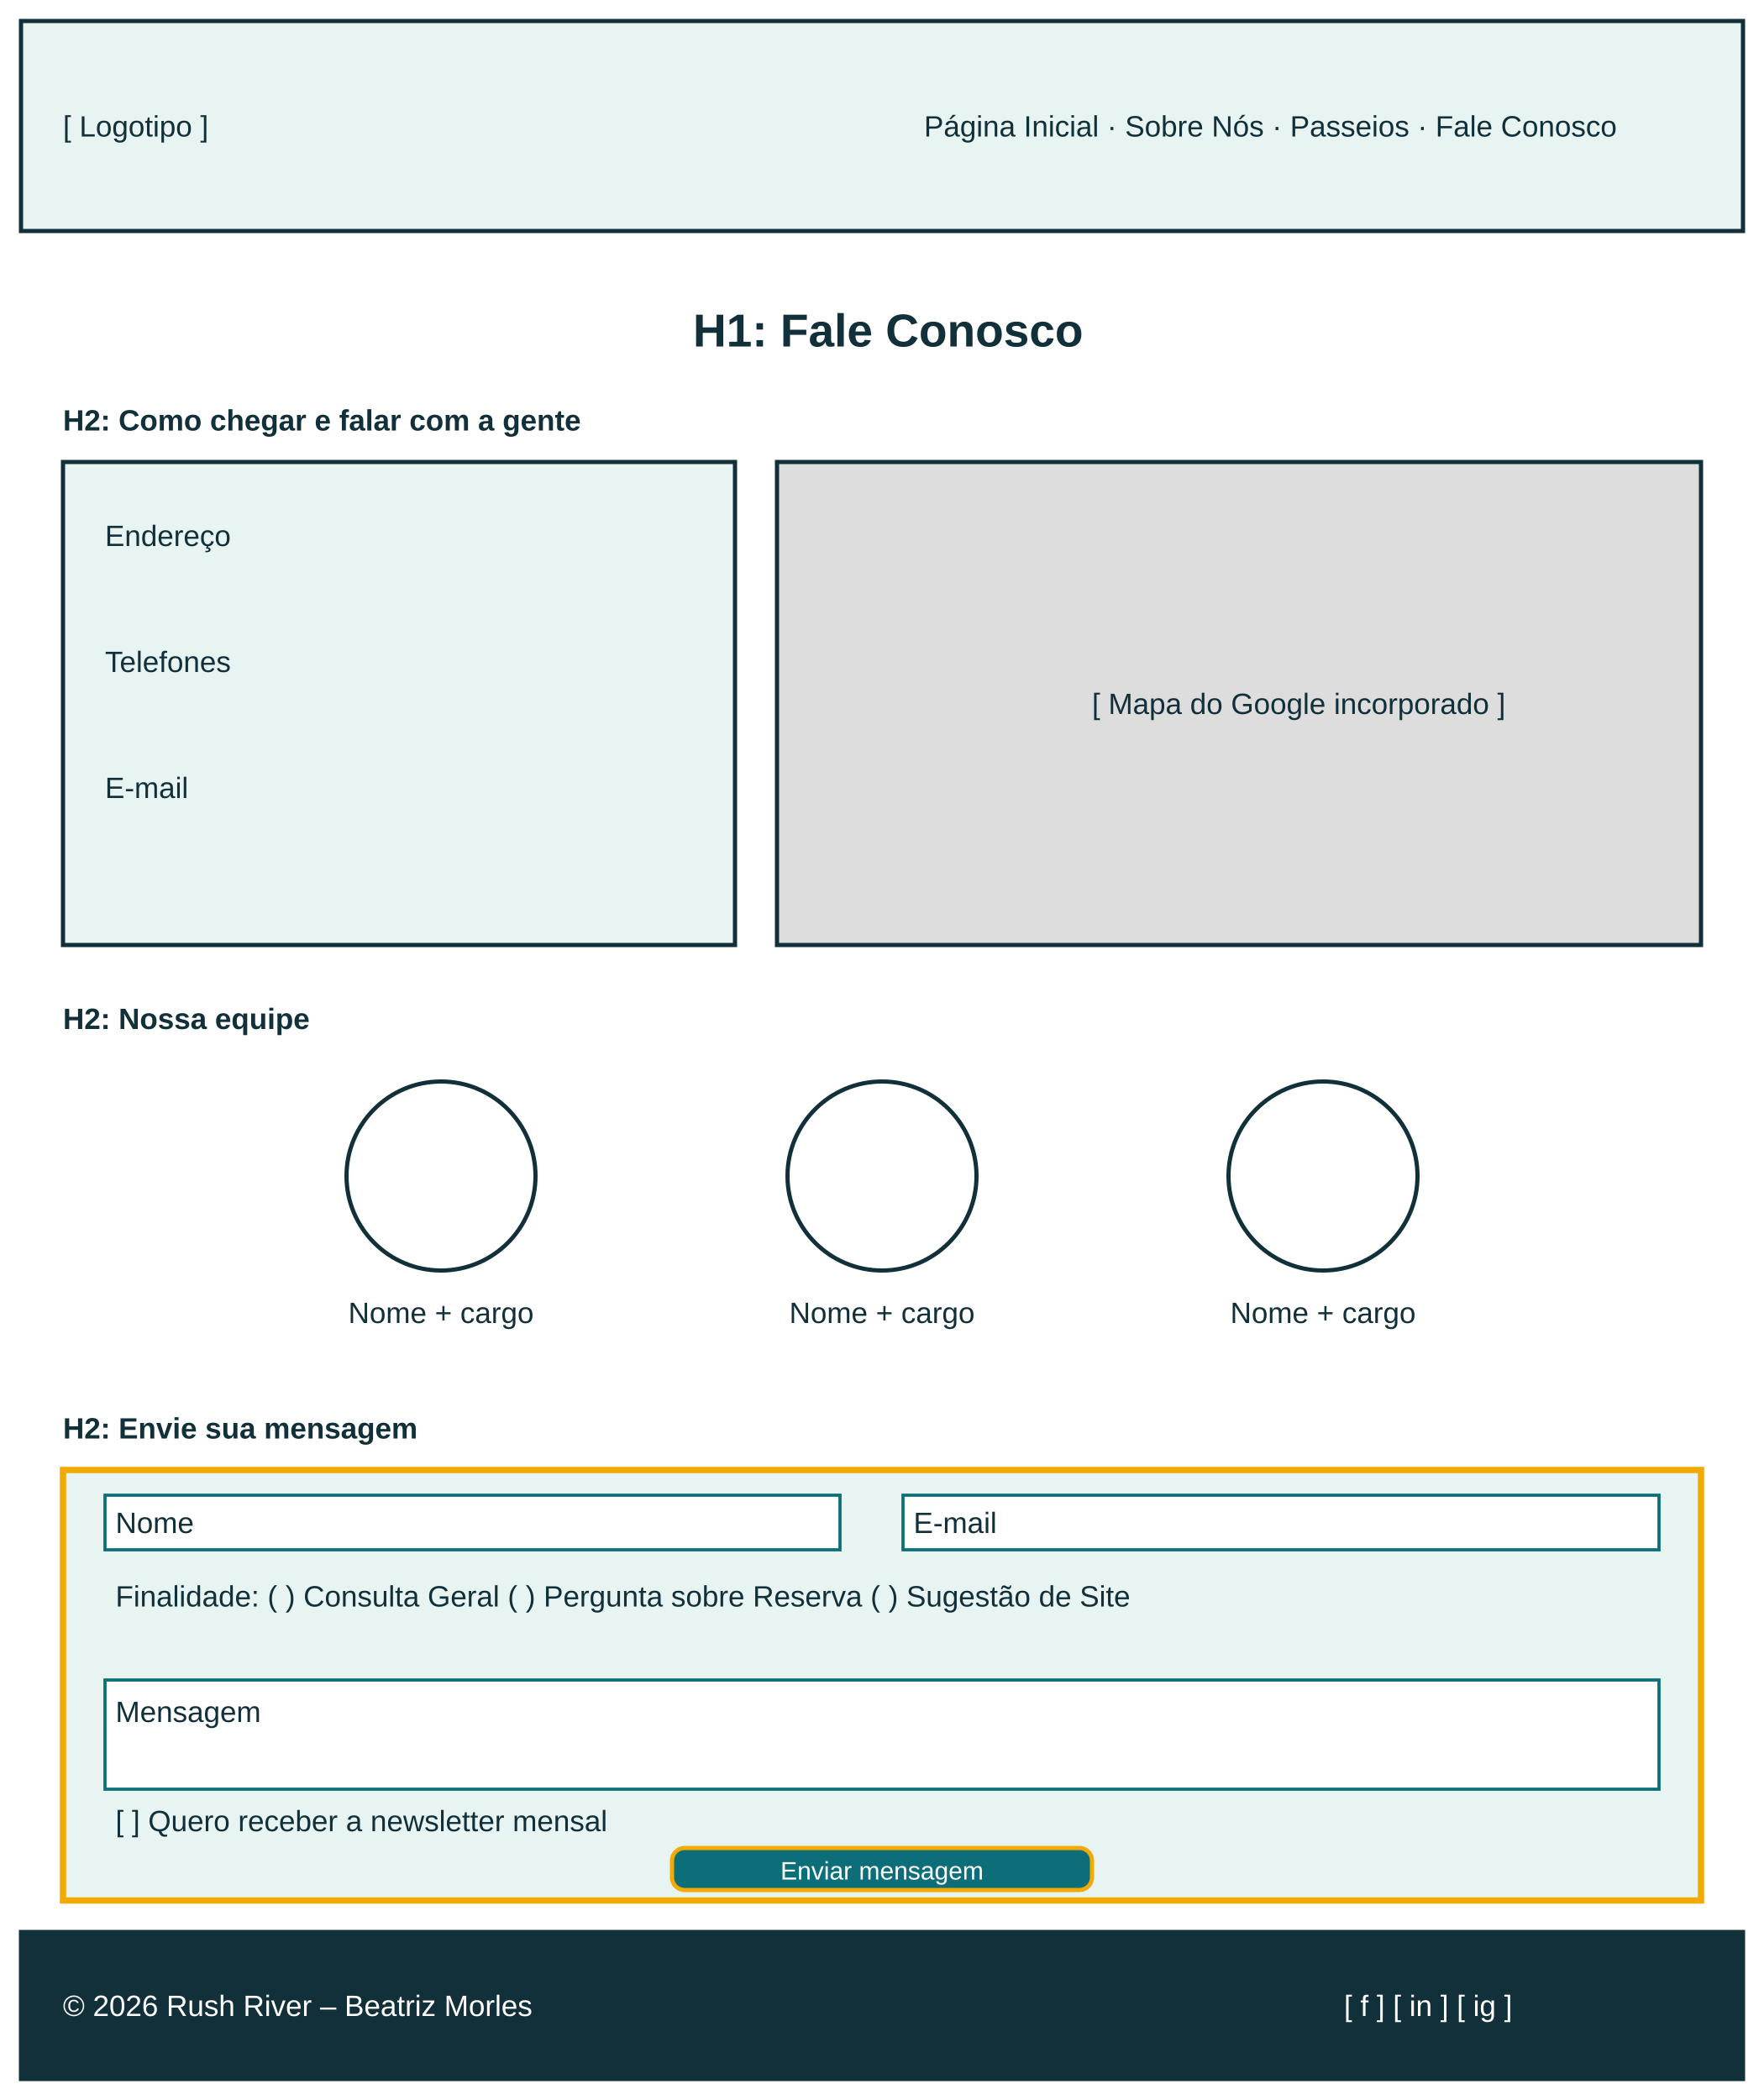
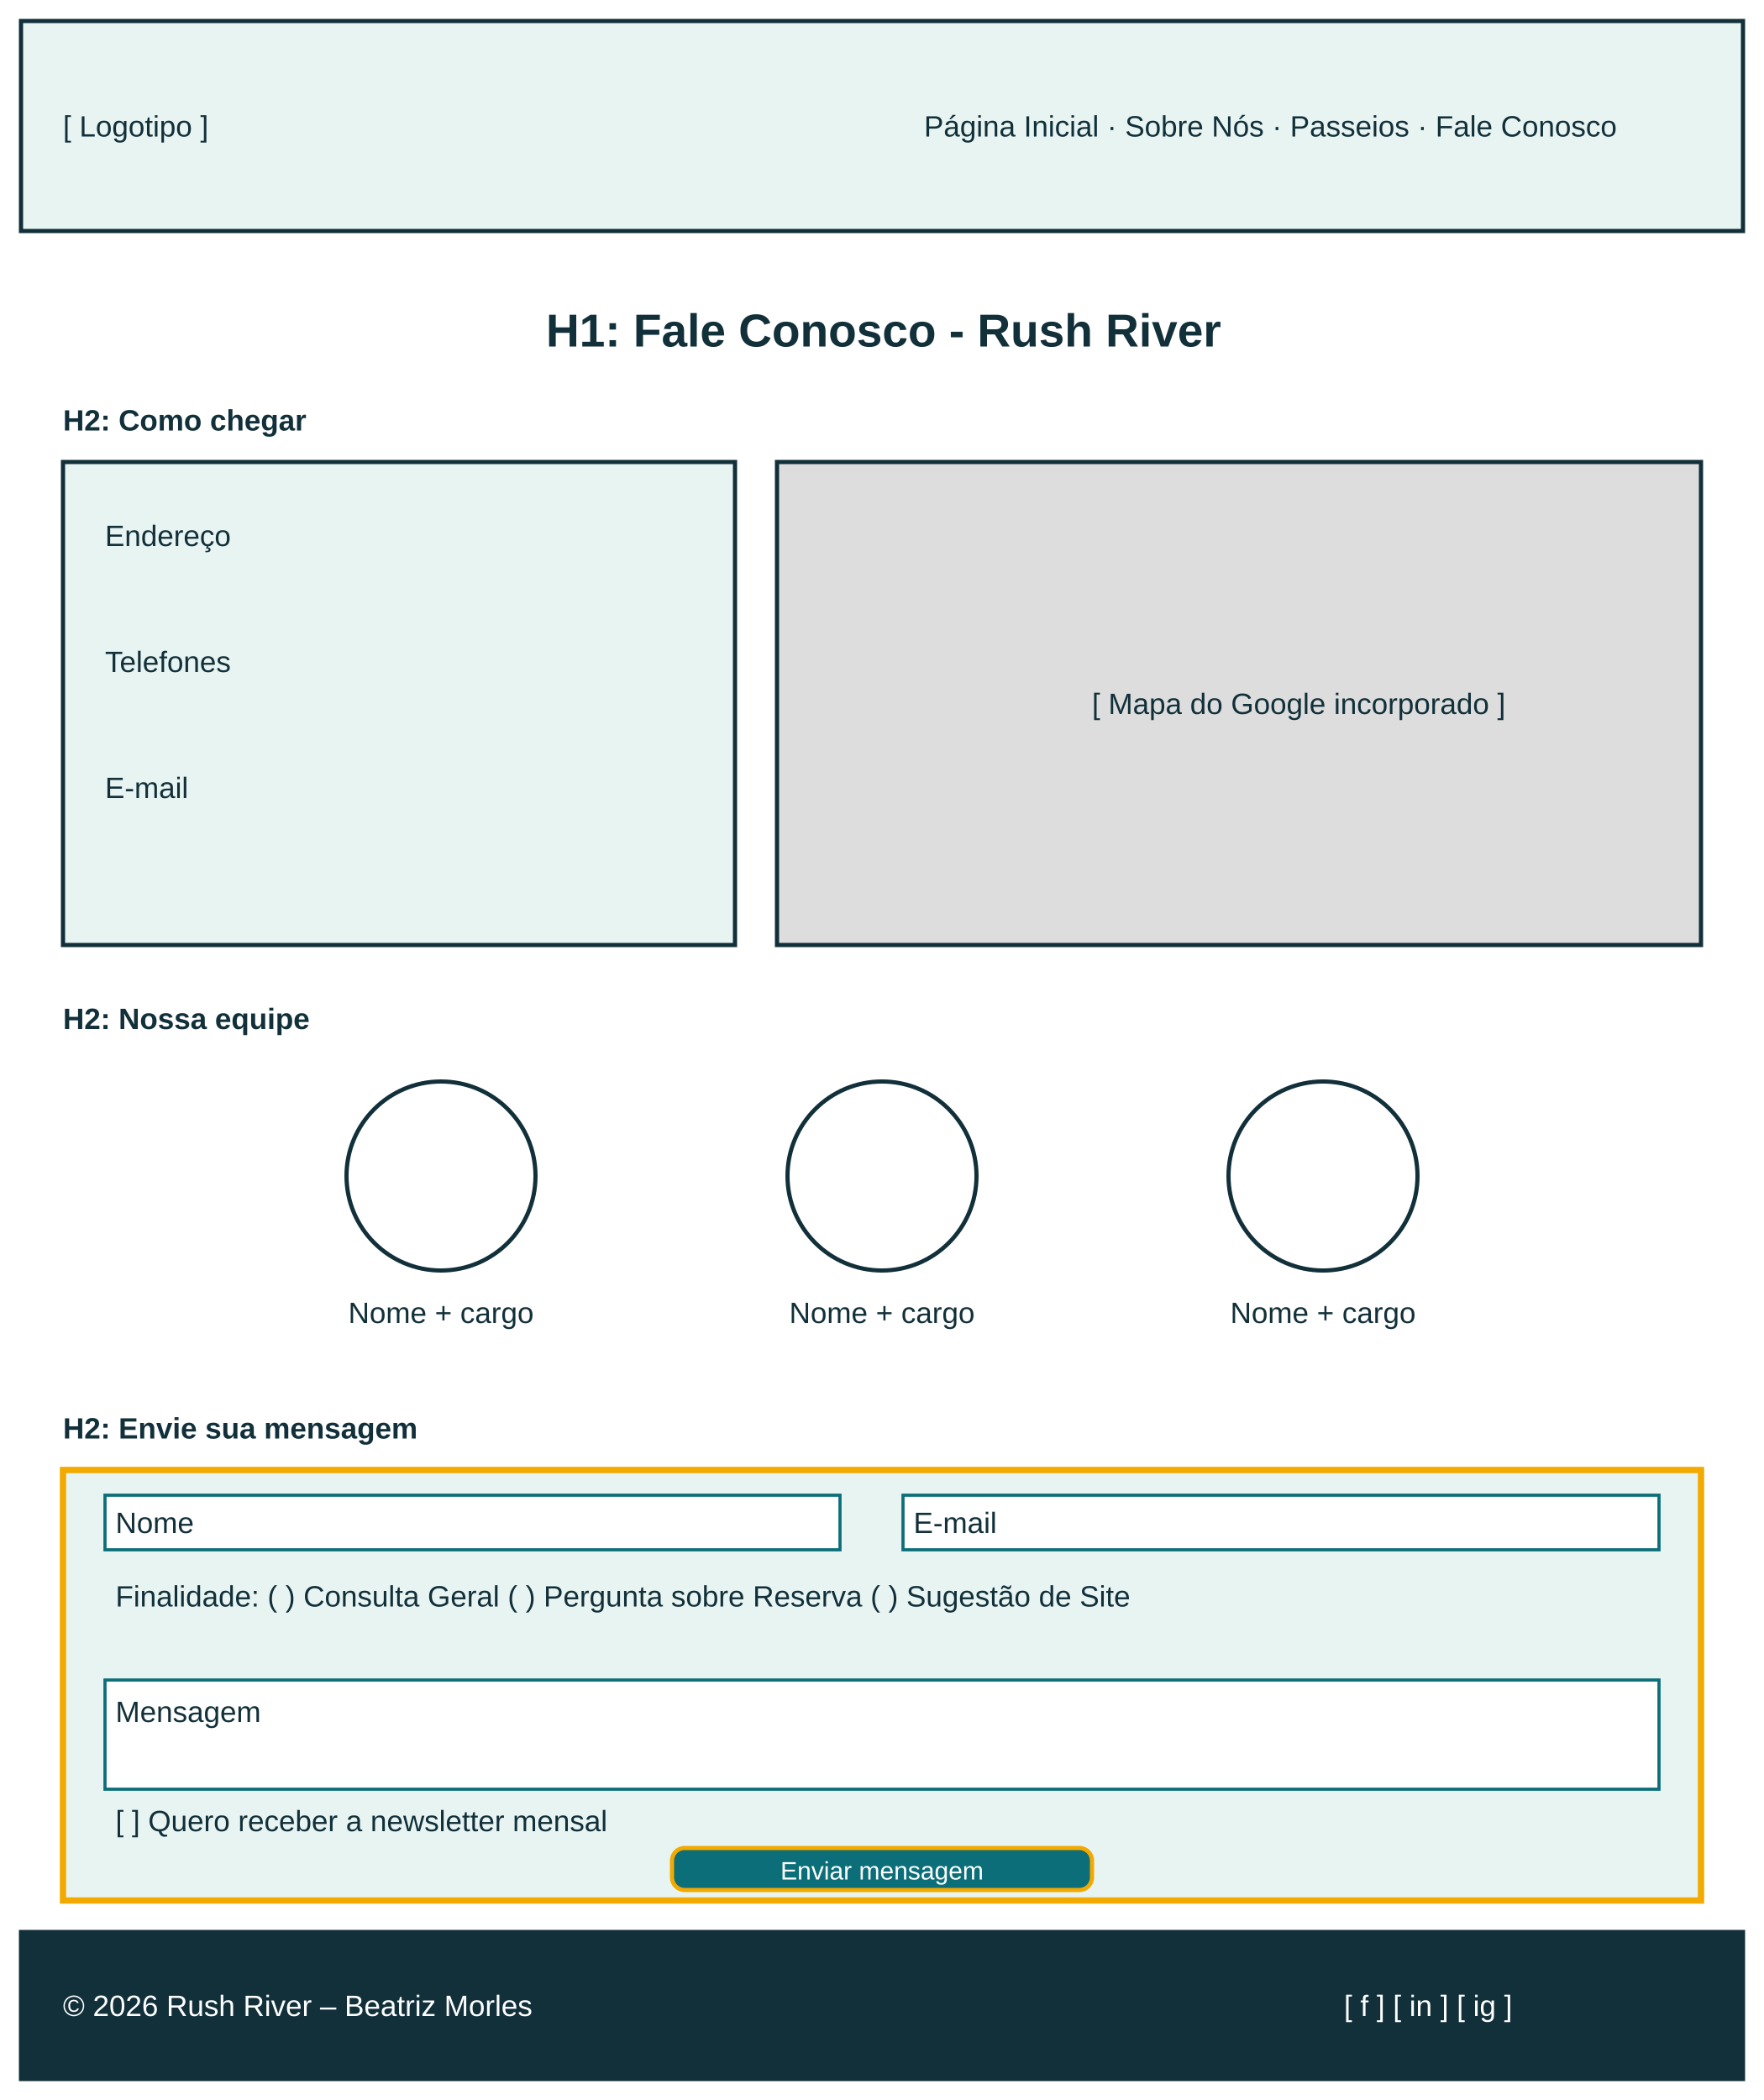
<svg xmlns="http://www.w3.org/2000/svg" viewBox="0 0 840 1000" font-family="Arial, sans-serif" font-size="14">
  <rect width="840" height="1000" fill="#fff" />
  <g fill="#e8f4f2" stroke="#12303a" stroke-width="2">
    <rect x="10" y="10" width="820" height="100" />
    <rect x="10" y="130" width="820" height="50" fill="#fff" stroke="none" />
    <rect x="30" y="220" width="320" height="230" />
    <rect x="370" y="220" width="440" height="230" fill="#ddd" />
    <rect x="10" y="920" width="820" height="70" fill="#12303a" />
  </g>
  <g fill="#12303a">
    <text x="30" y="65">[ Logotipo ]</text>
    <text x="440" y="65">Página Inicial · Sobre Nós · Passeios · Fale Conosco</text>
-     <text x="330" y="165" font-size="22" font-weight="bold">H1: Fale Conosco</text>
-     <text x="30" y="205" font-weight="bold">H2: Como chegar e falar com a gente</text>
+     <text x="260" y="165" font-size="22" font-weight="bold">H1: Fale Conosco - Rush River</text>
+     <text x="30" y="205" font-weight="bold">H2: Como chegar</text>
    <text x="50" y="260">Endereço</text>
    <text x="50" y="320">Telefones</text>
    <text x="50" y="380">E-mail</text>
    <text x="520" y="340">[ Mapa do Google incorporado ]</text>
    <text x="30" y="490" font-weight="bold">H2: Nossa equipe</text>
  </g>
  <g fill="#fff" stroke="#12303a" stroke-width="2">
    <circle cx="210" cy="560" r="45" />
    <circle cx="420" cy="560" r="45" />
    <circle cx="630" cy="560" r="45" />
  </g>
  <g fill="#12303a" text-anchor="middle">
    <text x="210" y="630">Nome + cargo</text>
    <text x="420" y="630">Nome + cargo</text>
    <text x="630" y="630">Nome + cargo</text>
  </g>
  <text x="30" y="685" font-weight="bold" fill="#12303a">H2: Envie sua mensagem</text>
  <rect x="30" y="700" width="780" height="205" fill="#e8f4f2" stroke="#f2a900" stroke-width="3" />
  <g fill="#fff" stroke="#0b6e79" stroke-width="1.5">
    <rect x="50" y="712" width="350" height="26" />
    <rect x="430" y="712" width="360" height="26" />
    <rect x="50" y="800" width="740" height="52" />
  </g>
  <g fill="#12303a">
    <text x="55" y="730">Nome</text>
    <text x="435" y="730">E-mail</text>
    <text x="55" y="765">Finalidade: ( ) Consulta Geral  ( ) Pergunta sobre Reserva  ( ) Sugestão de Site</text>
    <text x="55" y="820">Mensagem</text>
    <text x="55" y="872">[ ] Quero receber a newsletter mensal</text>
  </g>
  <rect x="320" y="880" width="200" height="20" rx="6" fill="#0b6e79" stroke="#f2a900" stroke-width="2" />
  <text x="420" y="895" text-anchor="middle" fill="#fff" font-size="12">Enviar mensagem</text>
  <text x="30" y="960" fill="#fff">© 2026 Rush River – Beatriz Morles</text>
  <text x="640" y="960" fill="#fff">[ f ] [ in ] [ ig ]</text>
</svg>
